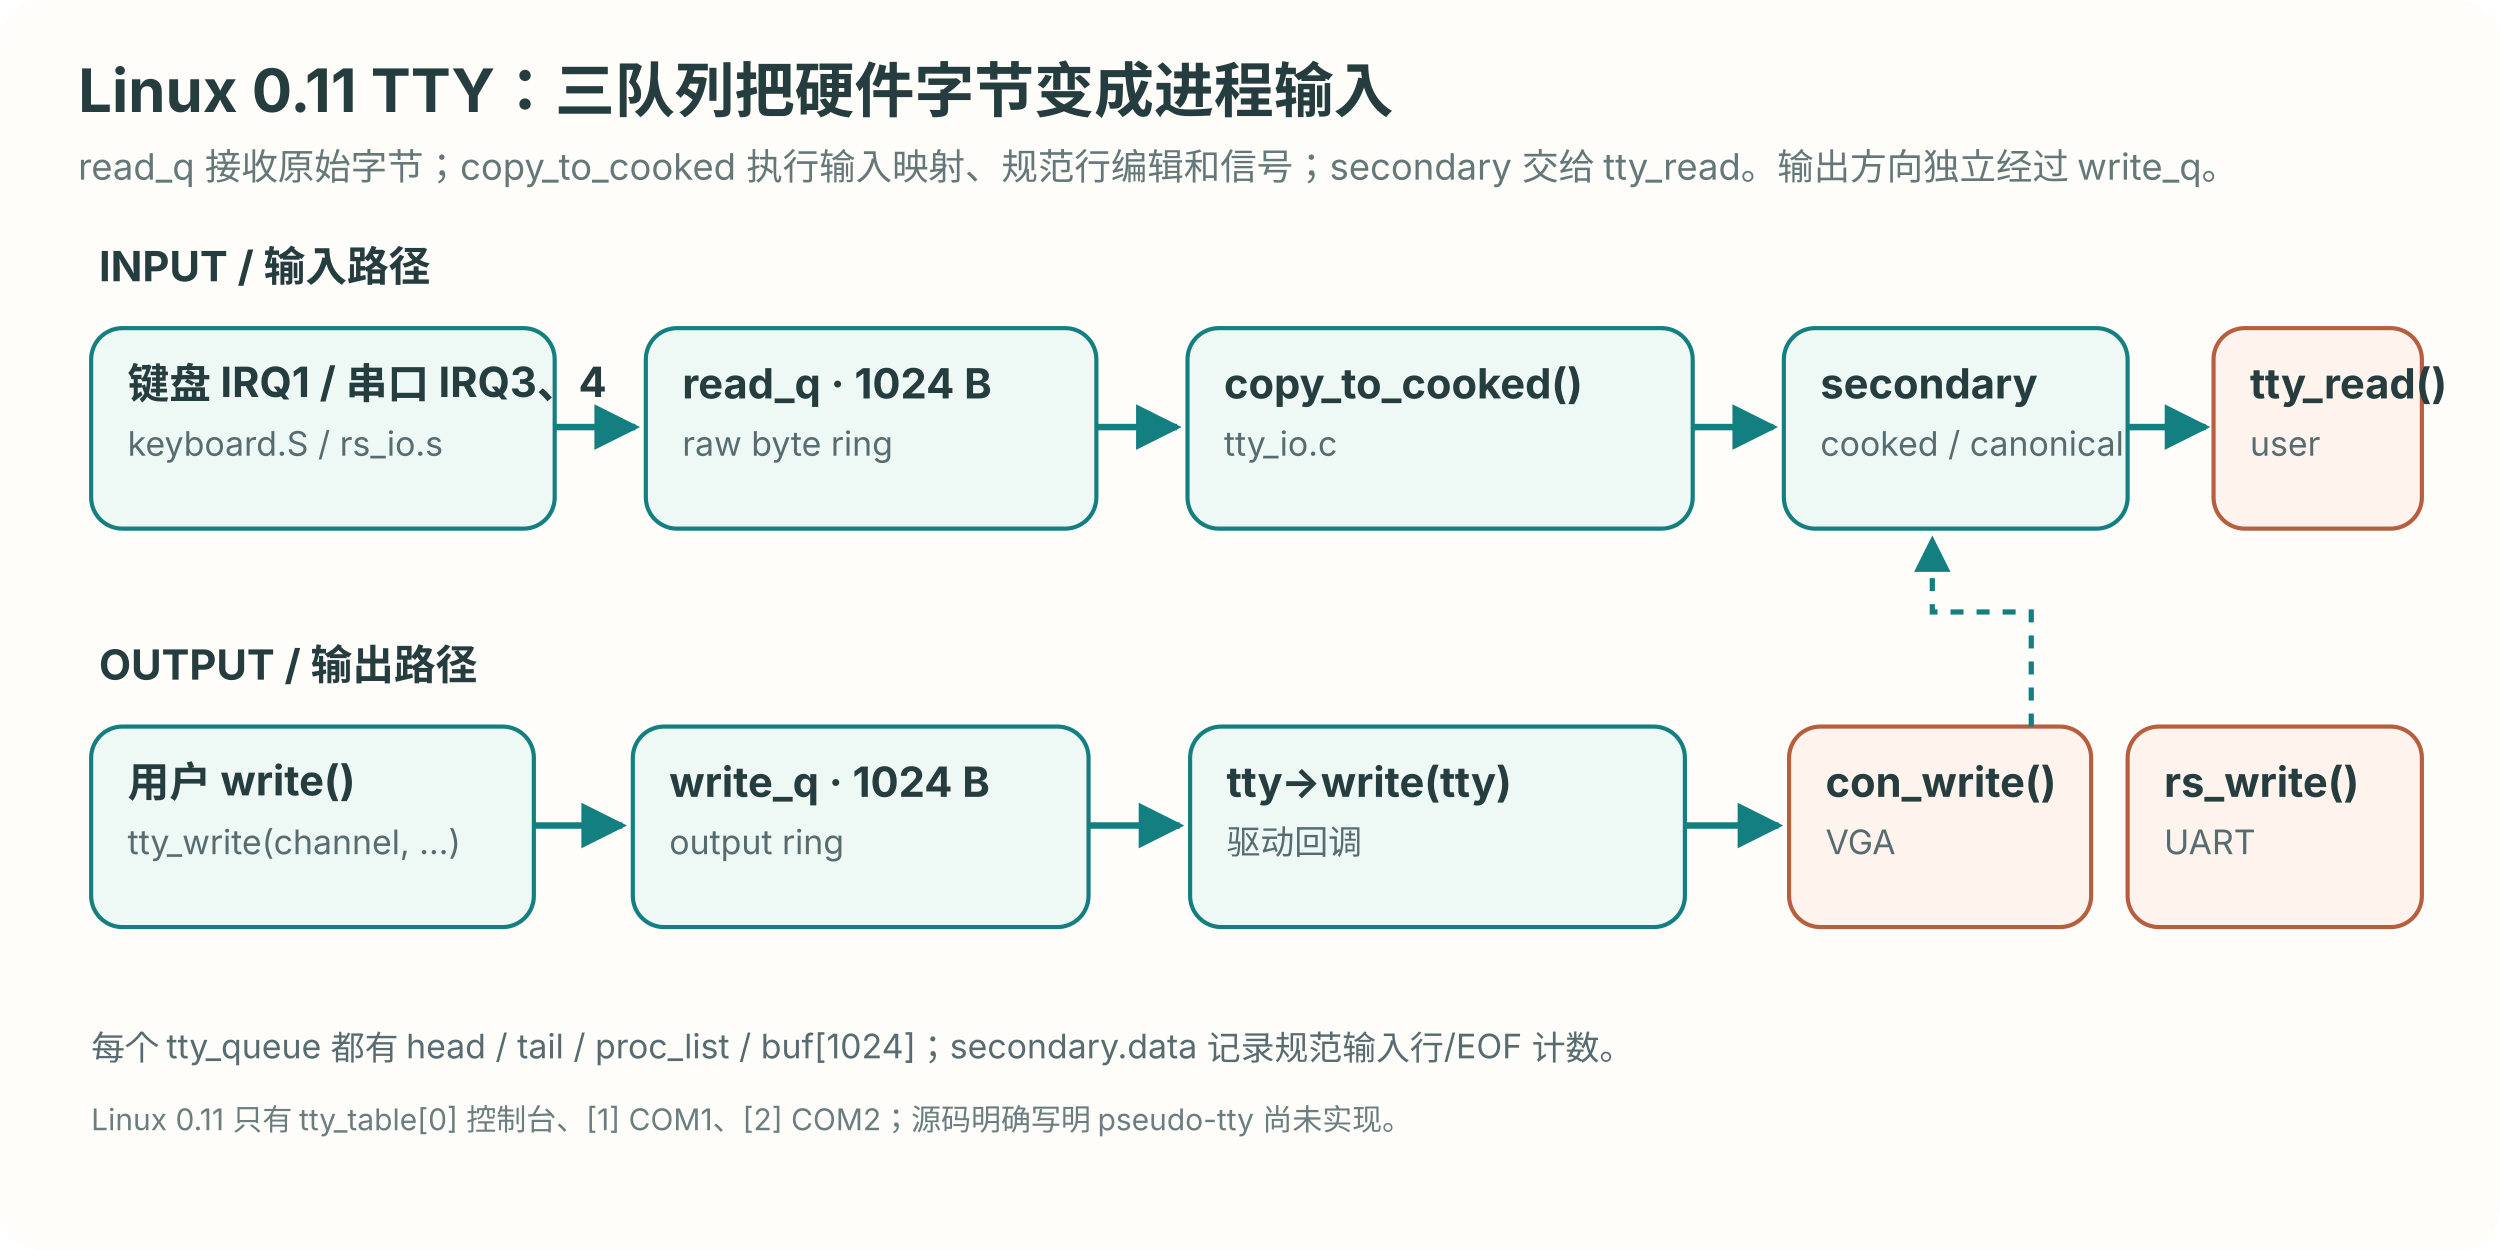
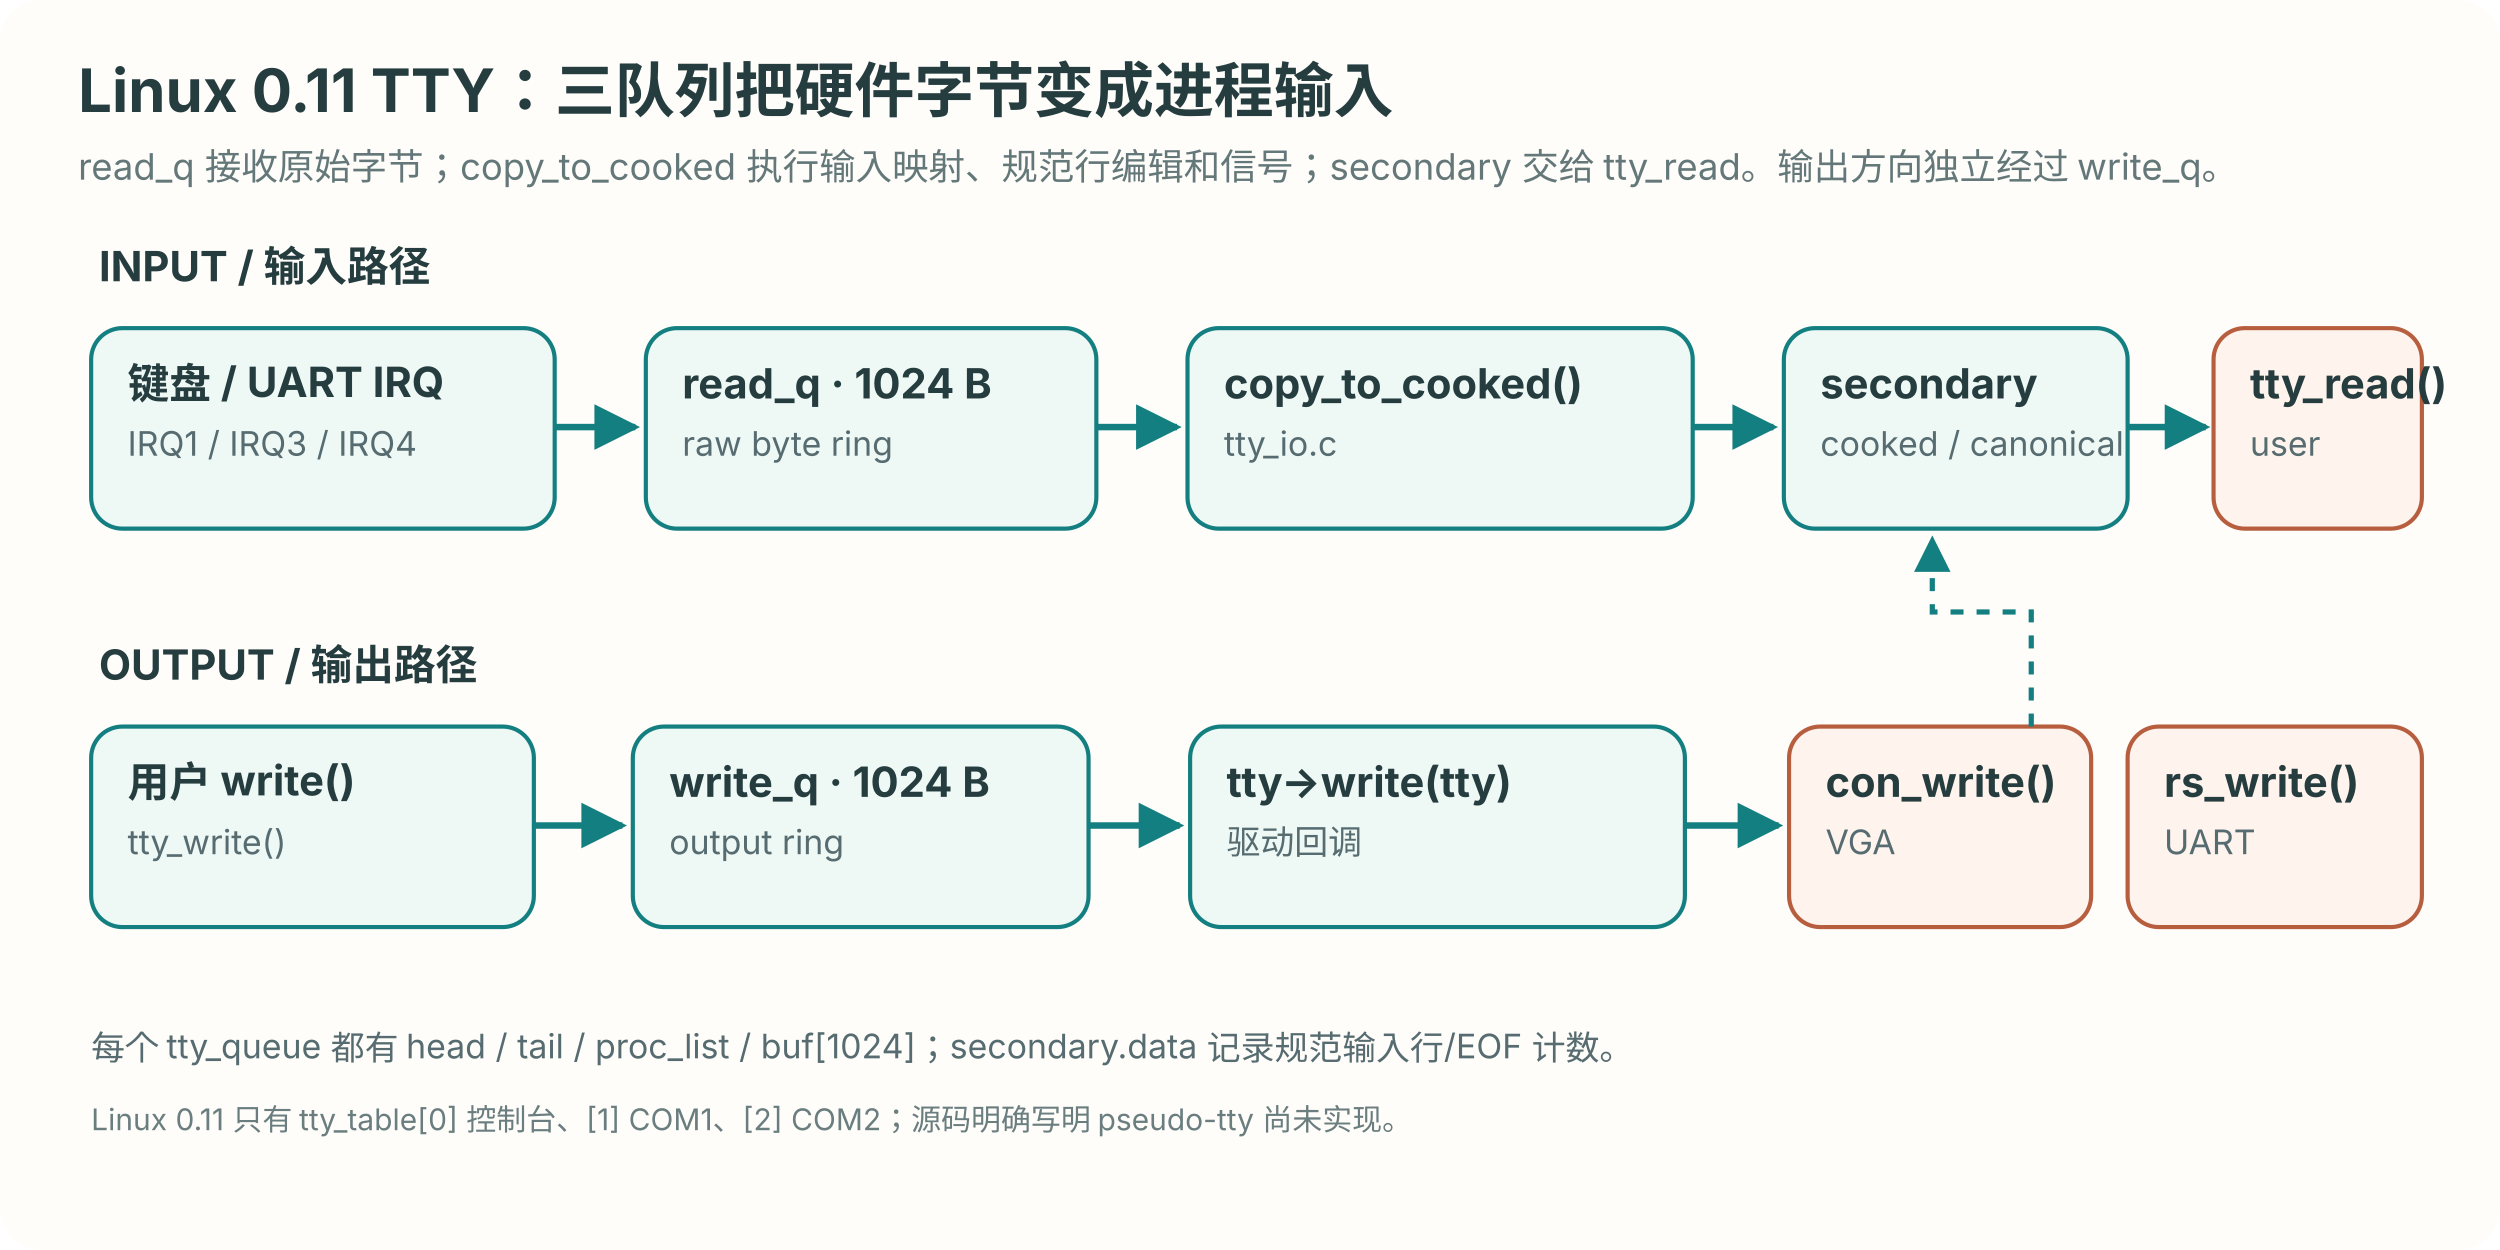
<svg xmlns="http://www.w3.org/2000/svg" width="960" height="480" viewBox="0 0 960 480" role="img" aria-labelledby="svg-title svg-desc">
  <defs>
    <marker id="arr" viewBox="0 0 10 10" refX="9" refY="5" markerWidth="7" markerHeight="7" orient="auto">
      <path d="M0 0L10 5L0 10Z" fill="#147f80" />
    </marker>
    <marker id="warn" viewBox="0 0 10 10" refX="9" refY="5" markerWidth="7" markerHeight="7" orient="auto">
      <path d="M0 0L10 5L0 10Z" fill="#b75e3f" />
    </marker>
  </defs>
  <style>text{font-family:system-ui,-apple-system,"PingFang SC","Microsoft YaHei",sans-serif;fill:#263d40}.title{font-size:23px;font-weight:750}.sub{font-size:14px;fill:#647879}.node{font-size:16px;font-weight:720}.detail{font-size:13px;fill:#566c70}.tiny{font-size:11.5px;fill:#6a7d7f}.line{fill:none;stroke:#147f80;stroke-width:2.5;marker-end:url(#arr)}.warnline{fill:none;stroke:#b75e3f;stroke-width:2.5;marker-end:url(#warn)}.teal{fill:#eef8f5;stroke:#147f80;stroke-width:1.6}.sand{fill:#fff4ed;stroke:#b75e3f;stroke-width:1.6}.slate{fill:#f2f5f6;stroke:#789094;stroke-width:1.4}</style>
  <rect width="960" height="480" rx="16" fill="#fffdfa" />
  <text x="30" y="43" class="title">Linux 0.11 TTY：三队列把硬件字节变成进程输入</text>
  <text x="30" y="69" class="sub">read_q 接收原始字节；copy_to_cooked 执行输入映射、规范行编辑和信号；secondary 交给 tty_read。输出方向独立经过 write_q。</text>
  <text x="38" y="108" class="node">INPUT / 输入路径</text>
  <rect x="35" y="126" width="178" height="77" rx="12" class="teal" />
-   <text x="49" y="153" class="node">键盘 IRQ1 / 串口 IRQ3、4</text>
-   <text x="49" y="175" class="detail">keyboard.S / rs_io.s</text>
+   <text x="49" y="153" class="node">键盘 / UART IRQ</text>
+   <text x="49" y="175" class="detail">IRQ1 / IRQ3 / IRQ4</text>
  <path d="M213 164L244 164" class="line" />
  <rect x="248" y="126" width="173" height="77" rx="12" class="teal" />
  <text x="262" y="153" class="node">read_q · 1024 B</text>
  <text x="262" y="175" class="detail">raw byte ring</text>
  <path d="M421 164L452 164" class="line" />
  <rect x="456" y="126" width="194" height="77" rx="12" class="teal" />
  <text x="470" y="153" class="node">copy_to_cooked()</text>
  <text x="470" y="175" class="detail">tty_io.c</text>
  <path d="M650 164L681 164" class="line" />
  <rect x="685" y="126" width="132" height="77" rx="12" class="teal" />
  <text x="699" y="153" class="node">secondary</text>
  <text x="699" y="175" class="detail">cooked / canonical</text>
  <path d="M817 164L847 164" class="line" />
  <rect x="850" y="126" width="80" height="77" rx="12" class="sand" />
  <text x="864" y="153" class="node">tty_read()</text>
  <text x="864" y="175" class="detail">user</text>
  <text x="38" y="261" class="node">OUTPUT / 输出路径</text>
  <rect x="35" y="279" width="170" height="77" rx="12" class="teal" />
  <text x="49" y="306" class="node">用户 write()</text>
-   <text x="49" y="328" class="detail">tty_write(channel, …)</text>
+   <text x="49" y="328" class="detail">tty_write()</text>
  <path d="M205 317L239 317" class="line" />
  <rect x="243" y="279" width="175" height="77" rx="12" class="teal" />
  <text x="257" y="306" class="node">write_q · 1024 B</text>
  <text x="257" y="328" class="detail">output ring</text>
  <path d="M418 317L453 317" class="line" />
  <rect x="457" y="279" width="190" height="77" rx="12" class="teal" />
  <text x="471" y="306" class="node">tty-&gt;write(tty)</text>
  <text x="471" y="328" class="detail">驱动回调</text>
  <path d="M647 317L683 317" class="line" />
  <rect x="687" y="279" width="116" height="77" rx="12" class="sand" />
  <text x="701" y="306" class="node">con_write()</text>
  <text x="701" y="328" class="detail">VGA</text>
  <rect x="817" y="279" width="113" height="77" rx="12" class="sand" />
  <text x="831" y="306" class="node">rs_write()</text>
  <text x="831" y="328" class="detail">UART</text>
  <path d="M780 279V235H742V207" fill="none" stroke="#147f80" stroke-width="2" stroke-dasharray="5 5" marker-end="url(#arr)" />
  <text x="35" y="407" class="detail">每个 tty_queue 都有 head / tail / proc_list / buf[1024]；secondary.data 记录规范输入行/EOF 计数。</text>
  <text x="35" y="434" class="tiny">Linux 0.11 只有 tty_table[0] 控制台、[1] COM1、[2] COM2；源码明确写明 pseudo-tty 尚未实现。</text>
</svg>
